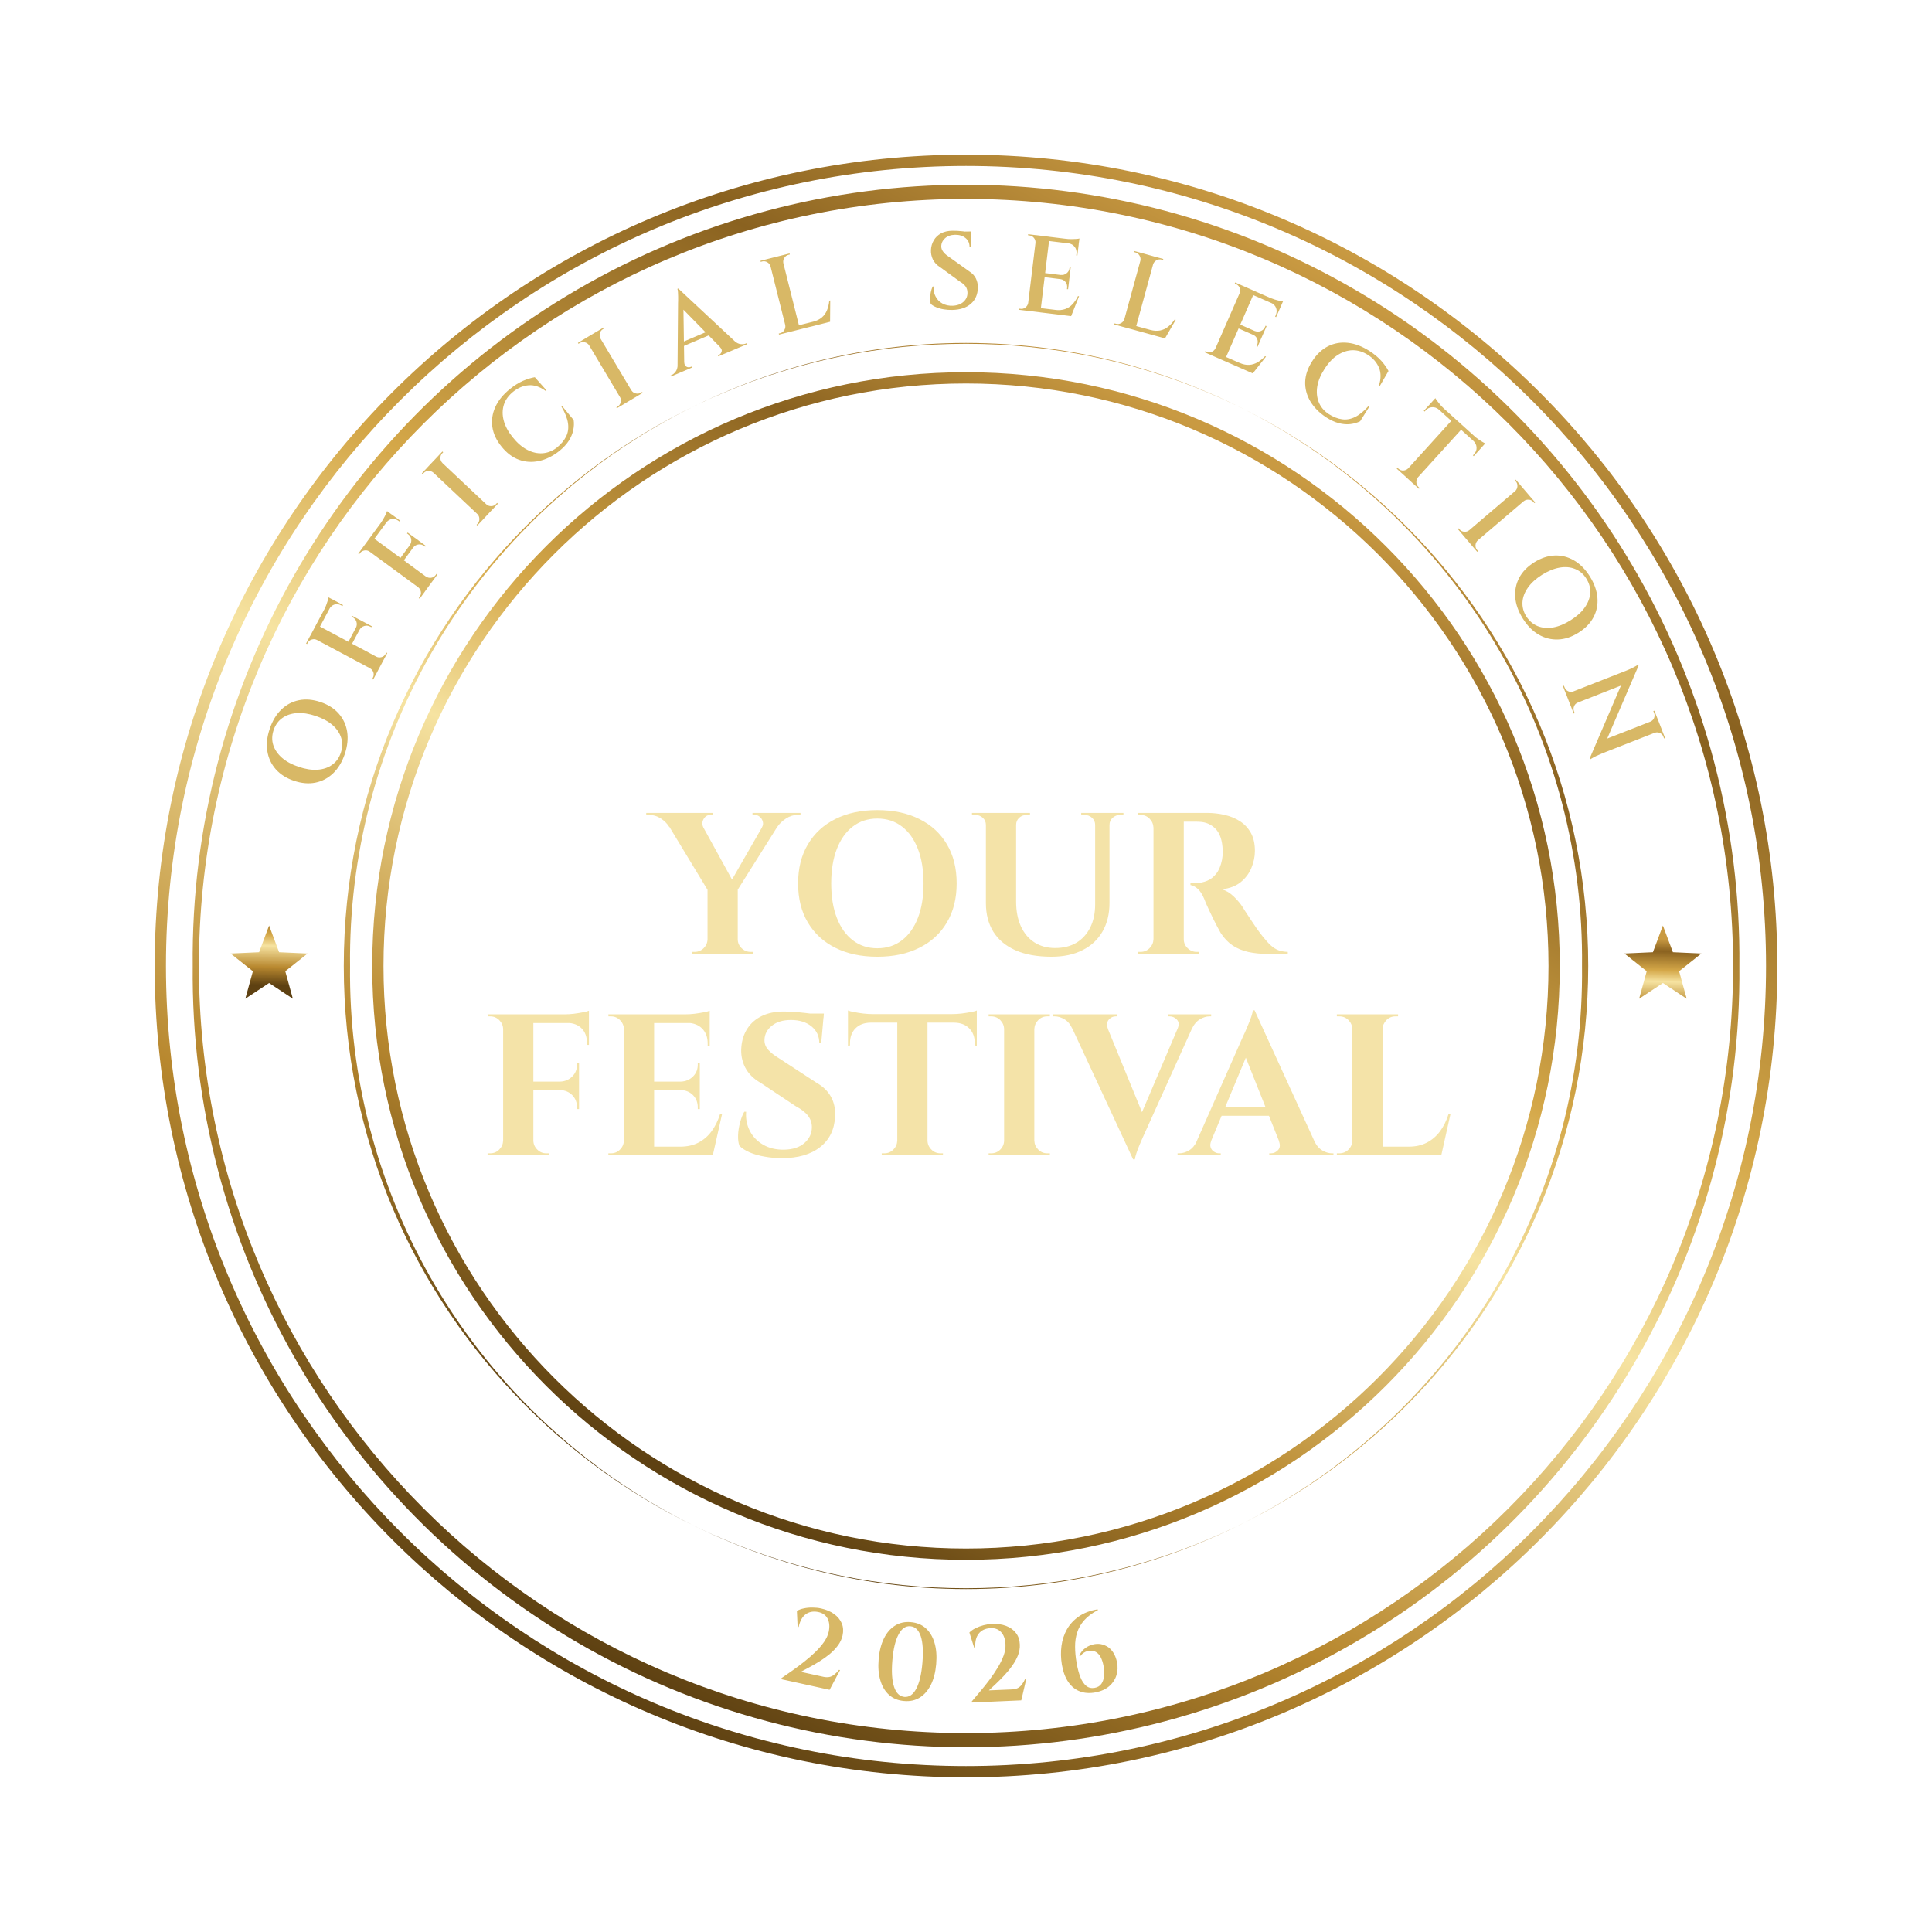
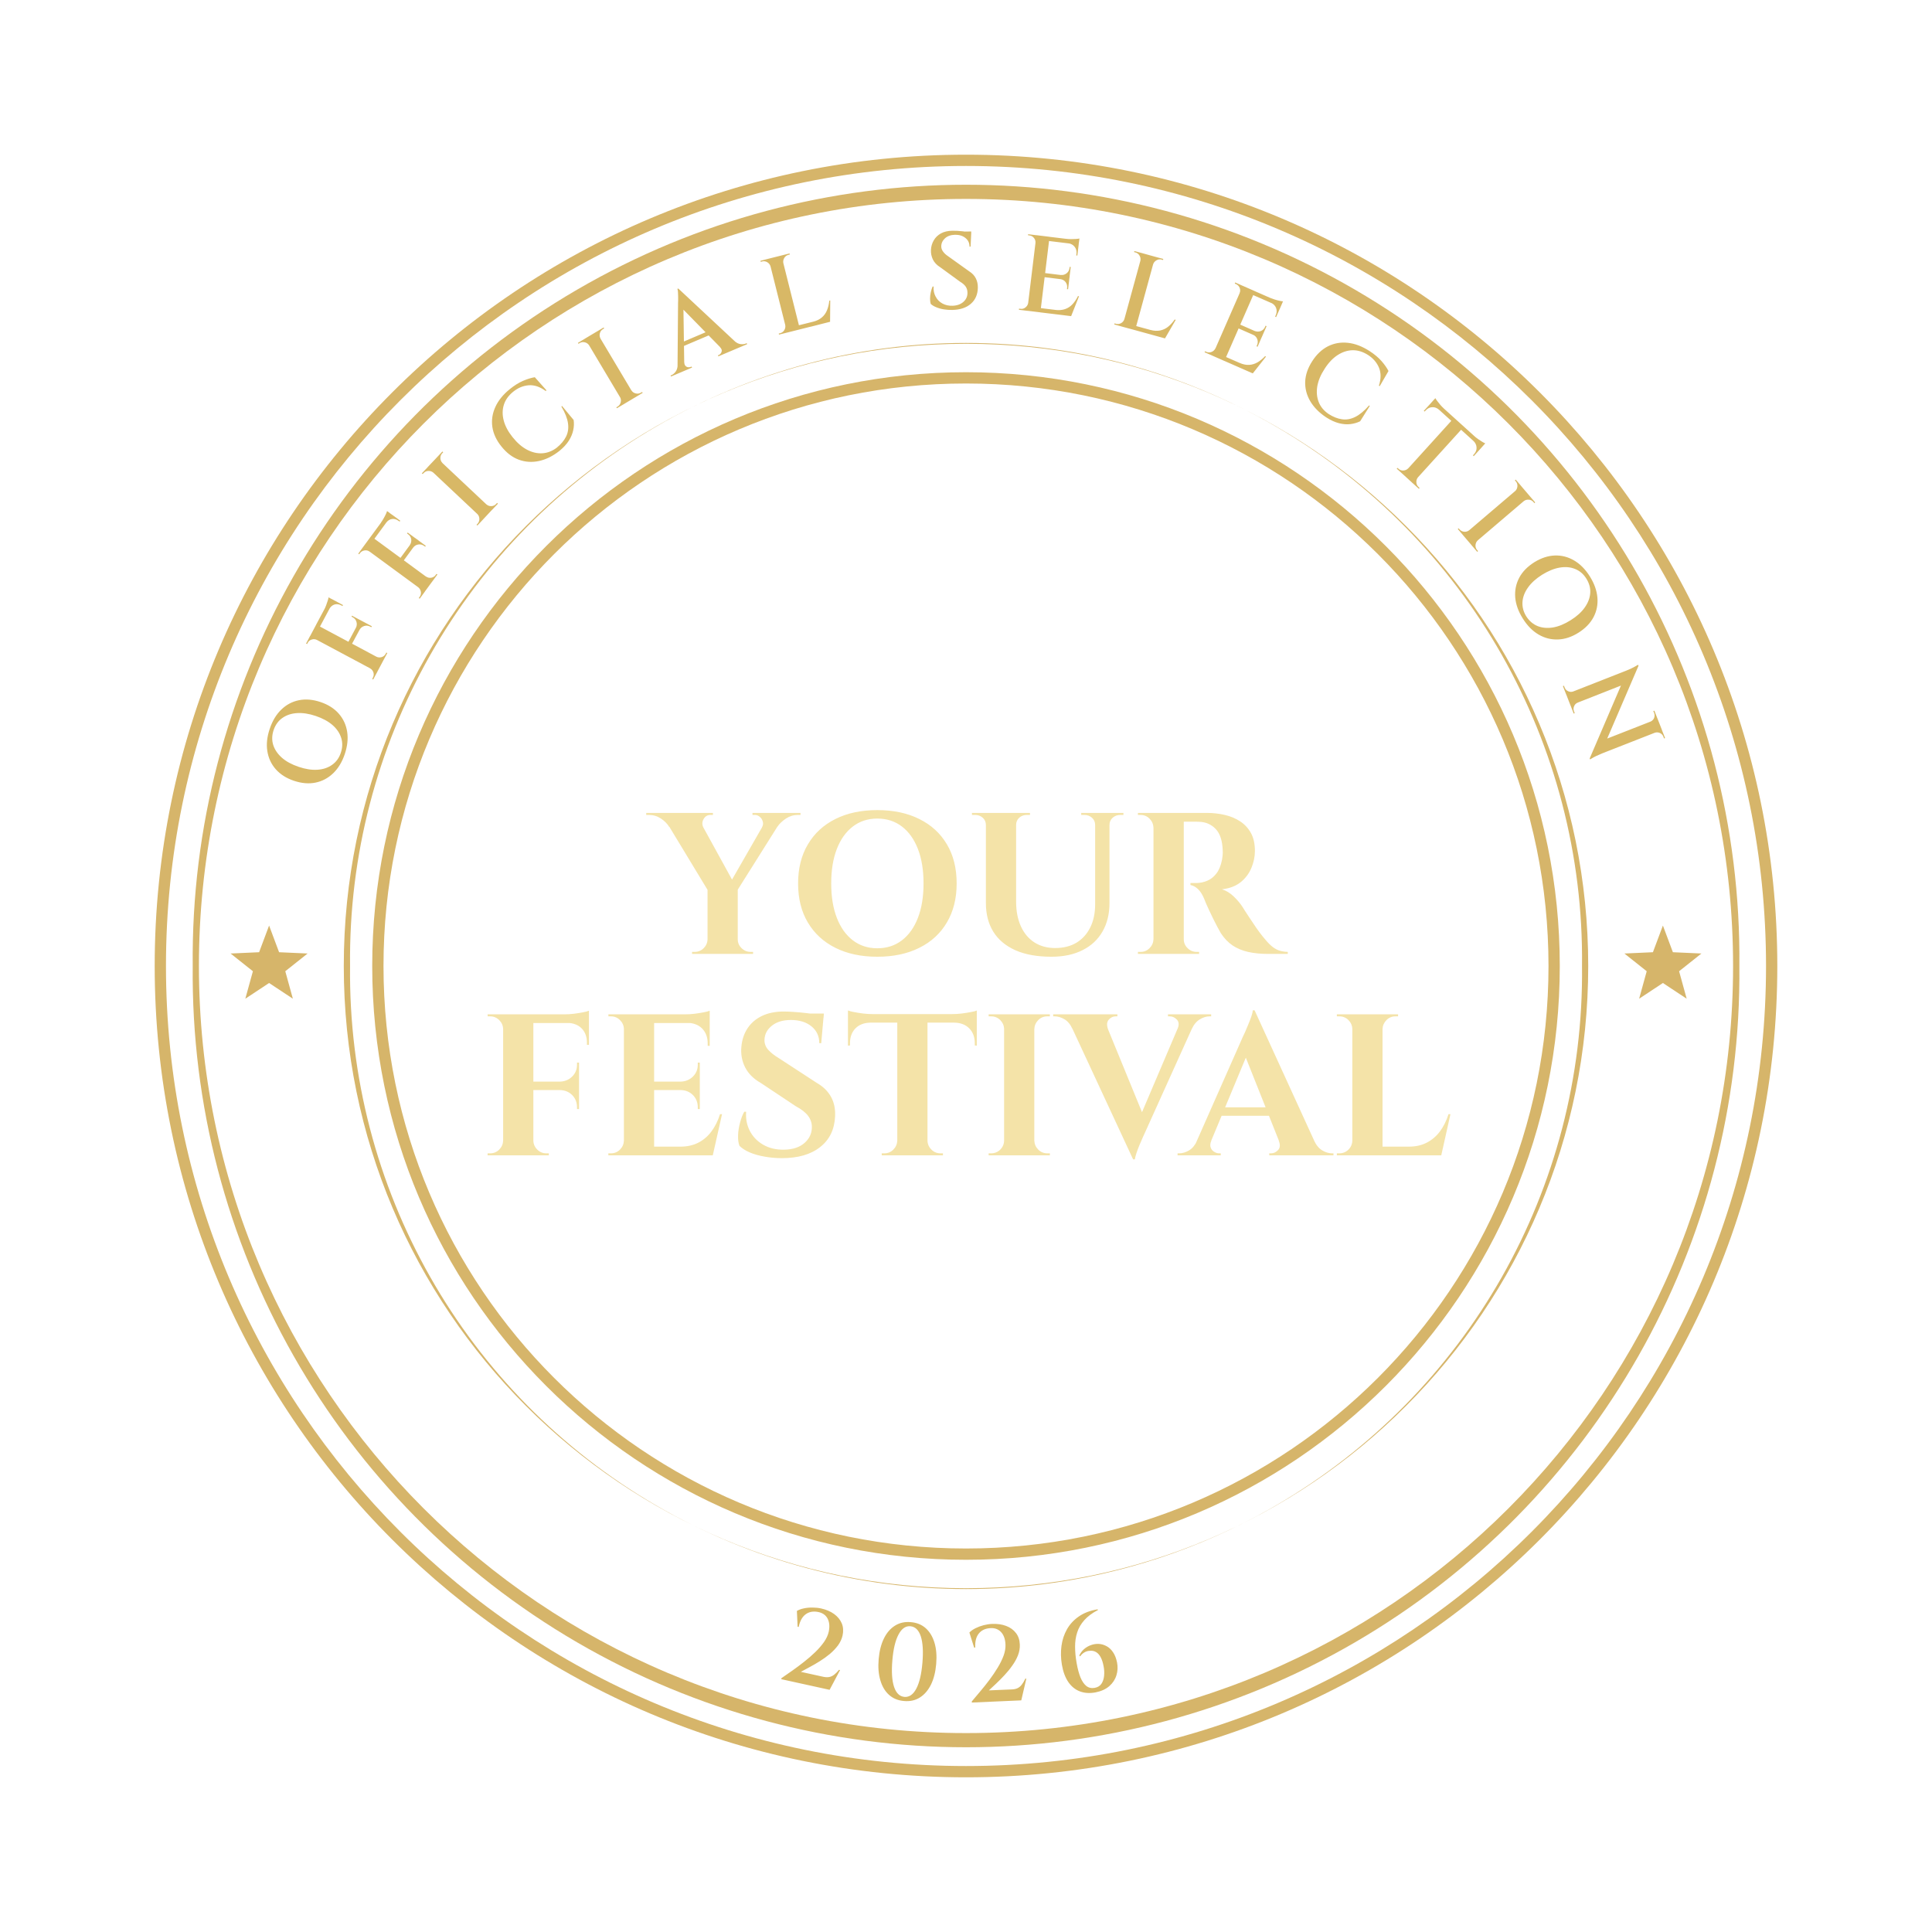
<svg xmlns="http://www.w3.org/2000/svg" viewBox="-119.9 -119.9 239.8 239.8">
  <defs>
-     <linearGradient id="seal-p51" x1="0.27" y1="0.94" x2="0.73" y2="0.06">
-       <stop offset="0" stop-color="#5e4112" />
-       <stop offset="0.22" stop-color="#b8882f" />
-       <stop offset="0.48" stop-color="#f6e3a1" />
-       <stop offset="0.62" stop-color="#d4a748" />
-       <stop offset="0.85" stop-color="#8a6220" />
-       <stop offset="1" stop-color="#c99a42" />
-     </linearGradient>
-     <path id="seal-ap52" d="M-81.64 0A81.64 81.64 0 0 1 81.64 0" />
-     <path id="seal-ap53" d="M-91.36 0A91.36 91.36 0 0 0 91.36 0" />
+     <path id="seal-ap39" d="M-81.64 0A81.64 81.64 0 0 1 81.64 0" />
+     <path id="seal-ap40" d="M-91.36 0A91.36 91.36 0 0 0 91.36 0" />
  </defs>
  <g>
-     <g fill="url(#seal-p51)" fill-rule="evenodd">
+     <g fill="#d6b56a" fill-rule="evenodd">
      <path d="M-100.7 0A100.7 100.7 0 1 0 100.7 0A100.7 100.7 0 1 0 -100.7 0ZM-99.3 0A99.3 99.3 0 1 0 99.3 0A99.3 99.3 0 1 0 -99.3 0Z" />
      <path d="M-95.98 0A95.99 95.99 0 1 0 95.99 0A95.99 95.99 0 1 0 -95.98 0ZM-95.21 0A95.21 95.21 0 1 0 95.21 0A95.21 95.21 0 1 0 -95.21 0Z" />
      <path d="M-73.7 0A73.7 73.7 0 1 0 73.7 0A73.7 73.7 0 1 0 -73.7 0ZM-72.3 0A72.3 72.3 0 1 0 72.3 0A72.3 72.3 0 1 0 -72.3 0Z" />
      <path d="M-77.23 0A77.23 77.23 0 1 0 77.23 0A77.23 77.23 0 1 0 -77.23 0ZM-76.45 0A76.46 76.46 0 1 0 76.46 0A76.46 76.46 0 1 0 -76.45 0Z" />
      <path d="M-86.5 -5.02L-85.26 -1.71L-81.72 -1.55L-84.49 0.65L-83.55 4.06L-86.5 2.11L-89.45 4.06L-88.51 0.65L-91.28 -1.55L-87.74 -1.71ZM86.5 -5.02L87.74 -1.71L91.28 -1.55L88.51 0.65L89.45 4.06L86.5 2.11L83.55 4.06L84.49 0.65L81.72 -1.55L85.26 -1.71Z" />
    </g>
  </g>
  <g>
    <path fill="#f4e3a8" data-ids="f2" d="M-33.58 -18.98L-28.46 -9.67L-32 -9.32L-37.85 -18.98L-33.58 -18.98ZM-28.33 -9.55L-28.33 -1.5L-32.08 -1.5L-32.08 -9.55L-28.33 -9.55ZM-24.3 -18.98L-22.35 -18.98L-28.59 -9.06L-29.86 -9.3L-24.3 -18.98ZM-25.33 -17.2Q-25.12 -17.55 -25.22 -17.91Q-25.31 -18.28 -25.59 -18.51Q-25.86 -18.75 -26.2 -18.75Q-26.2 -18.75 -26.35 -18.75Q-26.5 -18.75 -26.5 -18.75L-26.5 -19L-20.54 -19L-20.54 -18.75L-20.89 -18.75Q-21.67 -18.75 -22.35 -18.3Q-23.03 -17.85 -23.42 -17.27L-25.33 -17.2ZM-32.6 -17.2L-36.84 -17.27Q-37.19 -17.85 -37.86 -18.3Q-38.54 -18.75 -39.34 -18.75L-39.69 -18.75L-39.69 -19L-31.41 -19L-31.41 -18.75Q-31.41 -18.75 -31.57 -18.75Q-31.72 -18.75 -31.72 -18.75Q-32.28 -18.75 -32.57 -18.24Q-32.86 -17.73 -32.6 -17.2ZM-32.01 -3.32L-32.01 -1.5L-34 -1.5L-34 -1.75Q-34 -1.75 -33.85 -1.75Q-33.7 -1.75 -33.68 -1.75Q-33.03 -1.75 -32.56 -2.21Q-32.1 -2.67 -32.08 -3.32L-32.01 -3.32ZM-28.4 -3.32L-28.33 -3.32Q-28.33 -2.67 -27.85 -2.21Q-27.38 -1.75 -26.73 -1.75Q-26.73 -1.75 -26.58 -1.75Q-26.43 -1.75 -26.43 -1.75L-26.43 -1.5L-28.4 -1.5L-28.4 -3.32ZM-11.01 -19.35Q-8 -19.35 -5.79 -18.24Q-3.57 -17.14 -2.37 -15.1Q-1.16 -13.07 -1.16 -10.25Q-1.16 -7.45 -2.37 -5.41Q-3.57 -3.36 -5.79 -2.26Q-8 -1.15 -11.01 -1.15Q-14.01 -1.15 -16.22 -2.26Q-18.42 -3.36 -19.63 -5.4Q-20.84 -7.43 -20.84 -10.25Q-20.84 -13.05 -19.63 -15.09Q-18.42 -17.14 -16.22 -18.24Q-14.01 -19.35 -11.01 -19.35ZM-11.01 -2.2Q-9.24 -2.2 -7.95 -3.19Q-6.67 -4.17 -5.97 -5.97Q-5.27 -7.77 -5.27 -10.25Q-5.27 -12.73 -5.97 -14.53Q-6.67 -16.33 -7.95 -17.31Q-9.24 -18.3 -11.01 -18.3Q-12.76 -18.3 -14.05 -17.31Q-15.33 -16.33 -16.03 -14.53Q-16.73 -12.73 -16.73 -10.25Q-16.73 -7.77 -16.03 -5.97Q-15.33 -4.17 -14.05 -3.19Q-12.76 -2.2 -11.01 -2.2ZM6.22 -19L6.22 -8Q6.22 -6.23 6.81 -4.93Q7.4 -3.63 8.49 -2.93Q9.58 -2.23 11.06 -2.23Q12.6 -2.23 13.71 -2.89Q14.81 -3.56 15.42 -4.78Q16.03 -6 16.03 -7.68L16.03 -19L17.81 -19L17.81 -7.83Q17.81 -5.79 16.95 -4.29Q16.09 -2.78 14.47 -1.97Q12.86 -1.15 10.61 -1.15Q7.94 -1.15 6.12 -1.96Q4.3 -2.78 3.38 -4.27Q2.47 -5.76 2.47 -7.8L2.47 -19L6.22 -19ZM2.54 -19L2.54 -17.5L2.47 -17.5Q2.47 -18.05 2.08 -18.4Q1.69 -18.75 1.14 -18.75Q1.14 -18.75 0.94 -18.75Q0.74 -18.75 0.74 -18.75L0.74 -19L2.54 -19ZM7.94 -19L7.94 -18.75Q7.94 -18.75 7.74 -18.75Q7.54 -18.75 7.54 -18.75Q6.99 -18.75 6.6 -18.4Q6.22 -18.05 6.22 -17.5L6.17 -17.5L6.17 -19L7.94 -19ZM16.1 -19L16.1 -17.5L16.03 -17.5Q16.03 -18.05 15.64 -18.4Q15.25 -18.75 14.7 -18.75Q14.7 -18.75 14.5 -18.75Q14.3 -18.75 14.3 -18.75L14.3 -19L16.1 -19ZM19.54 -19L19.54 -18.75Q19.54 -18.75 19.34 -18.75Q19.14 -18.75 19.14 -18.75Q18.59 -18.75 18.2 -18.4Q17.81 -18.05 17.81 -17.5L17.76 -17.5L17.76 -19L19.54 -19ZM26.71 -19L29.93 -19Q31.05 -19 32.12 -18.75Q33.2 -18.5 34.03 -17.95Q34.87 -17.4 35.37 -16.5Q35.86 -15.6 35.86 -14.28Q35.86 -13.24 35.43 -12.19Q35 -11.14 34.1 -10.41Q33.19 -9.68 31.77 -9.52Q32.57 -9.27 33.24 -8.62Q33.91 -7.97 34.33 -7.32Q34.36 -7.27 34.61 -6.87Q34.86 -6.47 35.26 -5.88Q35.65 -5.29 36.06 -4.69Q36.48 -4.1 36.84 -3.65Q37.39 -2.96 37.84 -2.55Q38.3 -2.14 38.79 -1.95Q39.29 -1.77 39.94 -1.75L39.94 -1.5L37.5 -1.5Q36.14 -1.5 35.04 -1.74Q33.93 -1.99 33.09 -2.55Q32.25 -3.12 31.62 -4.09Q31.43 -4.41 31.19 -4.87Q30.95 -5.33 30.69 -5.85Q30.44 -6.36 30.21 -6.85Q29.98 -7.34 29.8 -7.75Q29.63 -8.15 29.55 -8.37Q29.21 -9.17 28.77 -9.57Q28.33 -9.97 27.86 -10.05L27.86 -10.3Q27.92 -10.3 28.14 -10.3Q28.37 -10.29 28.62 -10.3Q29.3 -10.31 29.94 -10.58Q30.58 -10.84 31.07 -11.47Q31.56 -12.09 31.78 -13.19Q31.82 -13.42 31.85 -13.72Q31.89 -14.03 31.86 -14.4Q31.79 -16.19 30.97 -17.03Q30.15 -17.87 28.92 -17.9Q28.57 -17.92 28.15 -17.91Q27.74 -17.91 27.41 -17.91Q27.08 -17.91 26.96 -17.91Q26.96 -17.92 26.89 -18.19Q26.83 -18.46 26.77 -18.73Q26.71 -19 26.71 -19ZM27.03 -19L27.03 -1.5L23.27 -1.5L23.27 -19L27.03 -19ZM23.34 -3.32L23.34 -1.5L21.34 -1.5L21.34 -1.75Q21.37 -1.75 21.51 -1.75Q21.65 -1.75 21.67 -1.75Q22.32 -1.75 22.78 -2.21Q23.24 -2.67 23.27 -3.32L23.34 -3.32ZM23.34 -17.17L23.27 -17.17Q23.24 -17.82 22.78 -18.29Q22.32 -18.75 21.67 -18.75Q21.65 -18.75 21.51 -18.75Q21.37 -18.75 21.34 -18.75L21.34 -19L23.34 -19L23.34 -17.17ZM26.96 -3.32L27.03 -3.32Q27.03 -2.67 27.51 -2.21Q27.98 -1.75 28.63 -1.75Q28.66 -1.75 28.79 -1.75Q28.92 -1.75 28.93 -1.75L28.93 -1.5L26.96 -1.5L26.96 -3.32Z" aria-label="YOUR" />
    <path fill="#f4e3a8" data-ids="f2" d="M-53.7 6L-53.7 23.5L-57.45 23.5L-57.45 6L-53.7 6ZM-48.03 14.35L-48.03 15.4L-53.78 15.4L-53.78 14.35L-48.03 14.35ZM-46.8 6L-46.8 7.08L-53.78 7.08L-53.78 6L-46.8 6ZM-48.03 15.35L-48.03 17.76L-48.28 17.76L-48.28 17.54Q-48.28 16.63 -48.88 16.02Q-49.48 15.42 -50.39 15.4L-50.39 15.35L-48.03 15.35ZM-48.03 11.99L-48.03 14.4L-50.39 14.4L-50.39 14.35Q-49.48 14.32 -48.87 13.71Q-48.26 13.1 -48.28 12.19L-48.28 11.99L-48.03 11.99ZM-46.8 7L-46.8 9.79L-47.05 9.79L-47.05 9.52Q-47.05 8.41 -47.71 7.74Q-48.37 7.08 -49.49 7.06L-49.49 7L-46.8 7ZM-46.8 5.55L-46.8 6.27L-49.85 6Q-49.3 6 -48.69 5.93Q-48.07 5.85 -47.55 5.75Q-47.02 5.65 -46.8 5.55ZM-57.38 21.68L-57.38 23.5L-59.38 23.5L-59.38 23.25Q-59.38 23.25 -59.21 23.25Q-59.05 23.25 -59.05 23.25Q-58.4 23.25 -57.94 22.79Q-57.48 22.33 -57.45 21.68L-57.38 21.68ZM-57.38 7.82L-57.45 7.82Q-57.47 7.18 -57.94 6.71Q-58.41 6.25 -59.05 6.25Q-59.05 6.25 -59.21 6.25Q-59.37 6.25 -59.37 6.25L-59.38 6L-57.38 6L-57.38 7.82ZM-53.78 21.68L-53.7 21.68Q-53.68 22.33 -53.21 22.79Q-52.75 23.25 -52.1 23.25Q-52.1 23.25 -51.95 23.25Q-51.8 23.25 -51.78 23.25L-51.78 23.5L-53.78 23.5L-53.78 21.68ZM-38.71 6L-38.71 23.5L-42.46 23.5L-42.46 6L-38.71 6ZM-32.11 22.42L-31.5 23.5L-38.79 23.5L-38.79 22.42L-32.11 22.42ZM-33.04 14.35L-33.04 15.4L-38.79 15.4L-38.79 14.35L-33.04 14.35ZM-31.81 6L-31.81 7.08L-38.79 7.08L-38.79 6L-31.81 6ZM-30.28 18.39L-31.43 23.5L-36.34 23.5L-35.44 22.42Q-34.19 22.42 -33.23 21.93Q-32.27 21.44 -31.6 20.54Q-30.92 19.63 -30.53 18.39L-30.28 18.39ZM-33.04 15.35L-33.04 17.76L-33.29 17.76L-33.29 17.54Q-33.29 16.63 -33.89 16.02Q-34.49 15.42 -35.4 15.4L-35.4 15.35L-33.04 15.35ZM-33.04 11.99L-33.04 14.4L-35.4 14.4L-35.4 14.35Q-34.49 14.32 -33.88 13.71Q-33.27 13.1 -33.29 12.19L-33.29 11.99L-33.04 11.99ZM-31.81 7L-31.81 9.91L-32.06 9.91L-32.06 9.62Q-32.06 8.47 -32.74 7.77Q-33.42 7.08 -34.6 7.05L-34.6 7L-31.81 7ZM-31.81 5.55L-31.81 6.27L-34.86 6Q-34.31 6 -33.7 5.93Q-33.08 5.85 -32.56 5.75Q-32.03 5.65 -31.81 5.55ZM-42.39 21.68L-42.39 23.5L-44.39 23.5L-44.39 23.25Q-44.39 23.25 -44.22 23.25Q-44.06 23.25 -44.06 23.25Q-43.41 23.25 -42.95 22.79Q-42.49 22.33 -42.46 21.68L-42.39 21.68ZM-42.39 7.82L-42.46 7.82Q-42.48 7.18 -42.95 6.71Q-43.42 6.25 -44.06 6.25Q-44.06 6.25 -44.22 6.25Q-44.38 6.25 -44.38 6.25L-44.39 6L-42.39 6L-42.39 7.82ZM-22.61 5.65Q-22.12 5.65 -21.38 5.7Q-20.63 5.75 -19.86 5.84Q-19.08 5.93 -18.48 6.01Q-17.88 6.1 -17.67 6.2L-17.97 9.58L-18.21 9.58Q-18.21 8.28 -19.18 7.49Q-20.15 6.7 -21.73 6.7Q-23.2 6.7 -24.08 7.4Q-24.96 8.09 -25.01 9.11Q-25.05 9.84 -24.55 10.4Q-24.05 10.95 -23.26 11.42L-18.49 14.53Q-17.34 15.19 -16.76 16.23Q-16.18 17.27 -16.25 18.67Q-16.36 21.11 -18.11 22.48Q-19.85 23.85 -22.85 23.85Q-23.97 23.85 -25 23.66Q-26.04 23.48 -26.84 23.14Q-27.65 22.79 -28.12 22.32Q-28.32 21.79 -28.29 21Q-28.26 20.22 -28.04 19.42Q-27.83 18.62 -27.52 18.09L-27.29 18.09Q-27.39 19.38 -26.83 20.47Q-26.27 21.55 -25.18 22.18Q-24.08 22.82 -22.58 22.8Q-20.95 22.77 -20.04 21.96Q-19.13 21.16 -19.13 19.99Q-19.13 19.22 -19.6 18.6Q-20.07 17.97 -21.12 17.41L-25.48 14.51Q-26.82 13.75 -27.42 12.57Q-28.01 11.39 -27.88 10.03Q-27.77 8.73 -27.12 7.74Q-26.47 6.75 -25.33 6.2Q-24.19 5.65 -22.61 5.65ZM-17.64 5.9L-17.68 6.43L-20.63 6.43L-20.63 5.9L-17.64 5.9ZM-4.78 6.07L-4.78 23.5L-8.53 23.5L-8.53 6.07L-4.78 6.07ZM1.34 5.97L1.34 7.03L-14.65 7.03L-14.65 5.97L1.34 5.97ZM1.34 6.95L1.34 9.89L1.09 9.86L1.09 9.59Q1.09 8.43 0.4 7.74Q-0.28 7.05 -1.45 7.03L-1.45 6.95L1.34 6.95ZM1.34 5.52L1.34 6.25L-1.71 5.97Q-1.16 5.97 -0.55 5.9Q0.07 5.82 0.59 5.72Q1.12 5.63 1.34 5.52ZM-8.46 21.68L-8.46 23.5L-10.46 23.5L-10.46 23.25Q-10.46 23.25 -10.29 23.25Q-10.13 23.25 -10.13 23.25Q-9.48 23.25 -9.02 22.79Q-8.56 22.33 -8.53 21.68L-8.46 21.68ZM-4.86 21.68L-4.78 21.68Q-4.76 22.33 -4.29 22.79Q-3.83 23.25 -3.18 23.25Q-3.18 23.25 -3.02 23.25Q-2.86 23.25 -2.86 23.25L-2.86 23.5L-4.86 23.5L-4.86 21.68ZM-11.86 6.95L-11.86 7.03Q-13.04 7.05 -13.72 7.74Q-14.4 8.43 -14.4 9.59L-14.4 9.86L-14.65 9.89L-14.65 6.95L-11.86 6.95ZM-14.65 5.52Q-14.4 5.63 -13.89 5.72Q-13.38 5.82 -12.75 5.9Q-12.13 5.97 -11.6 5.97L-14.65 6.25L-14.65 5.52ZM8.48 6L8.48 23.5L4.73 23.5L4.73 6L8.48 6ZM4.81 21.68L4.81 23.5L2.81 23.5L2.81 23.25Q2.81 23.25 2.97 23.25Q3.13 23.25 3.13 23.25Q3.78 23.25 4.25 22.79Q4.71 22.33 4.73 21.68L4.81 21.68ZM4.81 7.82L4.73 7.82Q4.71 7.18 4.25 6.71Q3.78 6.25 3.13 6.25Q3.13 6.25 2.97 6.25Q2.81 6.25 2.81 6.25L2.81 6L4.81 6L4.81 7.82ZM8.41 21.68L8.48 21.68Q8.51 22.33 8.97 22.79Q9.43 23.25 10.08 23.25Q10.08 23.25 10.23 23.25Q10.38 23.25 10.41 23.25L10.41 23.5L8.41 23.5L8.41 21.68ZM8.41 7.82L8.41 6L10.41 6L10.41 6.25Q10.38 6.25 10.23 6.25Q10.08 6.25 10.08 6.25Q9.43 6.25 8.97 6.71Q8.51 7.18 8.48 7.82L8.41 7.82ZM20.74 24L12.45 6.15L16.93 6.15L22.27 19.18L20.74 24ZM20.74 24L20.65 20.95L26.99 6.07L28.81 6.07L22.19 20.73Q22.13 20.87 21.94 21.28Q21.75 21.7 21.53 22.23Q21.31 22.75 21.15 23.24Q20.99 23.73 20.96 24L20.74 24ZM26.25 7.82Q26.57 7.07 26.18 6.66Q25.79 6.25 25.3 6.25L25.07 6.25L25.07 6L30.43 6L30.43 6.25Q30.43 6.25 30.32 6.25Q30.21 6.25 30.21 6.25Q29.66 6.25 29.04 6.61Q28.42 6.97 28.02 7.82L26.25 7.82ZM17.62 7.82L13.22 7.82Q12.83 6.97 12.22 6.61Q11.6 6.25 11.02 6.25Q11.02 6.25 10.92 6.25Q10.82 6.25 10.82 6.25L10.82 6L18.79 6L18.79 6.25L18.56 6.25Q18.09 6.25 17.72 6.66Q17.36 7.07 17.62 7.82ZM35.82 5.5L43.98 23.35L39.5 23.35L34.31 10.32L35.82 5.5ZM30.45 21.68Q30.24 22.18 30.37 22.53Q30.49 22.88 30.8 23.06Q31.1 23.25 31.4 23.25L31.62 23.25L31.62 23.5L26.26 23.5L26.26 23.25Q26.26 23.25 26.38 23.25Q26.49 23.25 26.49 23.25Q27.06 23.25 27.68 22.89Q28.29 22.53 28.69 21.68L30.45 21.68ZM35.82 5.5L35.91 8.55L29.71 23.43L27.89 23.43L34.37 8.77Q34.45 8.63 34.63 8.22Q34.81 7.8 35.03 7.27Q35.25 6.75 35.42 6.26Q35.58 5.77 35.6 5.5L35.82 5.5ZM38.45 17.54L38.45 18.59L31.08 18.59L31.08 17.54L38.45 17.54ZM38.82 21.68L43.21 21.68Q43.61 22.53 44.22 22.89Q44.83 23.25 45.41 23.25Q45.41 23.25 45.51 23.25Q45.61 23.25 45.61 23.25L45.61 23.5L37.64 23.5L37.64 23.25L37.87 23.25Q38.36 23.25 38.74 22.84Q39.12 22.43 38.82 21.68ZM51.7 6L51.7 23.5L47.95 23.5L47.95 6L51.7 6ZM58.3 22.42L58.91 23.5L51.63 23.5L51.63 22.42L58.3 22.42ZM60.13 18.39L58.99 23.5L54.08 23.5L54.98 22.42Q56.23 22.42 57.18 21.93Q58.14 21.44 58.82 20.54Q59.5 19.63 59.89 18.39L60.13 18.39ZM48.03 21.68L48.03 23.5L46.03 23.5L46.03 23.25Q46.03 23.25 46.19 23.25Q46.35 23.25 46.35 23.25Q47 23.25 47.47 22.79Q47.93 22.33 47.95 21.68L48.03 21.68ZM48.03 7.82L47.95 7.82Q47.93 7.18 47.47 6.71Q47 6.25 46.35 6.25Q46.35 6.25 46.19 6.25Q46.03 6.25 46.03 6.25L46.03 6L48.03 6L48.03 7.82ZM51.63 7.82L51.63 6L53.63 6L53.63 6.25Q53.6 6.25 53.45 6.25Q53.3 6.25 53.3 6.25Q52.65 6.25 52.19 6.71Q51.73 7.18 51.7 7.82L51.63 7.82Z" aria-label="FESTIVAL" />
    <path data-part="arc-top" fill="#d8b866" d="M-86.42 -29.44Q-85.92 -30.93 -84.98 -31.83Q-84.04 -32.74 -82.79 -32.99Q-81.54 -33.24 -80.11 -32.76Q-78.69 -32.28 -77.85 -31.32Q-77.01 -30.36 -76.81 -29.07Q-76.61 -27.78 -77.11 -26.29Q-77.61 -24.82 -78.55 -23.92Q-79.5 -23.01 -80.75 -22.76Q-81.99 -22.51 -83.42 -22.99Q-84.84 -23.47 -85.68 -24.43Q-86.52 -25.39 -86.72 -26.68Q-86.92 -27.97 -86.42 -29.44ZM-77.6 -26.46Q-77.27 -27.43 -77.55 -28.31Q-77.82 -29.19 -78.62 -29.9Q-79.43 -30.6 -80.7 -31.03Q-81.97 -31.46 -83.04 -31.39Q-84.1 -31.32 -84.86 -30.78Q-85.61 -30.25 -85.94 -29.28Q-86.26 -28.32 -85.99 -27.44Q-85.71 -26.56 -84.91 -25.85Q-84.11 -25.15 -82.83 -24.72Q-81.56 -24.29 -80.5 -24.36Q-79.43 -24.43 -78.68 -24.97Q-77.92 -25.5 -77.6 -26.46ZM-80.65 -42.38L-72.32 -37.93L-73.09 -36.48L-81.42 -40.93L-80.65 -42.38ZM-75.21 -42.95L-74.75 -42.7L-76.22 -39.97L-76.67 -40.21L-75.21 -42.95ZM-78.91 -45.64L-78.44 -45.4L-80.2 -42.1L-80.67 -42.35L-78.91 -45.64ZM-74.78 -42.72L-73.75 -42.17L-73.81 -42.05L-73.94 -42.12Q-74.31 -42.32 -74.69 -42.2Q-75.07 -42.09 -75.28 -41.72L-75.3 -41.74L-74.78 -42.72ZM-76.21 -43.48L-75.18 -42.93L-75.71 -41.95L-75.73 -41.97Q-75.54 -42.34 -75.66 -42.73Q-75.78 -43.11 -76.15 -43.3L-76.27 -43.36L-76.21 -43.48ZM-78.48 -45.42L-77.33 -44.8L-77.39 -44.68L-77.54 -44.76Q-77.97 -44.99 -78.38 -44.87Q-78.79 -44.74 -79.03 -44.31L-79.06 -44.33L-78.48 -45.42ZM-79.12 -45.76L-78.78 -45.57L-79.68 -44.19Q-79.54 -44.45 -79.42 -44.77Q-79.3 -45.08 -79.22 -45.35Q-79.13 -45.63 -79.12 -45.76ZM-73.94 -36.98L-73.07 -36.51L-73.58 -35.56L-73.7 -35.63Q-73.7 -35.63 -73.66 -35.7Q-73.62 -35.78 -73.62 -35.78Q-73.45 -36.09 -73.55 -36.43Q-73.66 -36.77 -73.96 -36.94L-73.94 -36.98ZM-80.54 -40.5L-80.56 -40.47Q-80.87 -40.63 -81.21 -40.52Q-81.55 -40.42 -81.71 -40.11Q-81.71 -40.11 -81.75 -40.03Q-81.79 -39.96 -81.79 -39.96L-81.91 -40.02L-81.41 -40.97L-80.54 -40.5ZM-73.2 -38.36L-73.19 -38.39Q-72.87 -38.24 -72.53 -38.34Q-72.19 -38.44 -72.03 -38.75Q-72.03 -38.75 -71.99 -38.82Q-71.95 -38.9 -71.95 -38.91L-71.83 -38.84L-72.34 -37.89L-73.2 -38.36ZM-73.85 -53.34L-66.23 -47.75L-67.2 -46.43L-74.82 -52.02L-73.85 -53.34ZM-68.38 -53.13L-67.96 -52.83L-69.8 -50.32L-70.21 -50.63L-68.38 -53.13ZM-71.66 -56.32L-71.24 -56.01L-73.45 -53L-73.87 -53.31L-71.66 -56.32ZM-67.99 -52.84L-67.05 -52.15L-67.13 -52.05L-67.25 -52.13Q-67.58 -52.38 -67.98 -52.32Q-68.37 -52.26 -68.62 -51.93L-68.64 -51.95L-67.99 -52.84ZM-69.3 -53.8L-68.36 -53.11L-69.01 -52.22L-69.04 -52.23Q-68.8 -52.58 -68.86 -52.98Q-68.93 -53.37 -69.27 -53.61L-69.38 -53.69L-69.3 -53.8ZM-71.27 -56.04L-70.22 -55.27L-70.3 -55.16L-70.43 -55.25Q-70.82 -55.54 -71.25 -55.48Q-71.67 -55.42 -71.97 -55.02L-72 -55.04L-71.27 -56.04ZM-71.86 -56.47L-71.54 -56.24L-72.64 -55Q-72.46 -55.24 -72.3 -55.53Q-72.13 -55.82 -72.01 -56.08Q-71.89 -56.34 -71.86 -56.47ZM-67.97 -47.04L-67.17 -46.46L-67.81 -45.59L-67.92 -45.67Q-67.92 -45.67 -67.87 -45.74Q-67.82 -45.81 -67.82 -45.81Q-67.61 -46.09 -67.66 -46.44Q-67.72 -46.79 -67.99 -47.01L-67.97 -47.04ZM-74 -51.47L-74.02 -51.43Q-74.31 -51.64 -74.66 -51.58Q-75.02 -51.52 -75.22 -51.24Q-75.22 -51.24 -75.27 -51.17Q-75.32 -51.1 -75.32 -51.1L-75.43 -51.18L-74.8 -52.05L-74 -51.47ZM-67.05 -48.3L-67.02 -48.34Q-66.73 -48.14 -66.38 -48.19Q-66.03 -48.25 -65.82 -48.53Q-65.82 -48.53 -65.78 -48.6Q-65.73 -48.66 -65.72 -48.67L-65.61 -48.59L-66.25 -47.72L-67.05 -48.3ZM-65.7 -63.1L-58.82 -56.63L-59.94 -55.43L-66.83 -61.91L-65.7 -63.1ZM-60.63 -56.14L-59.91 -55.46L-60.65 -54.67L-60.75 -54.77Q-60.75 -54.77 -60.69 -54.83Q-60.63 -54.89 -60.63 -54.89Q-60.39 -55.15 -60.4 -55.5Q-60.41 -55.86 -60.66 -56.11L-60.63 -56.14ZM-66.08 -61.26L-66.11 -61.23Q-66.37 -61.46 -66.73 -61.45Q-67.08 -61.44 -67.32 -61.18Q-67.32 -61.18 -67.38 -61.12Q-67.44 -61.06 -67.44 -61.06L-67.54 -61.15L-66.8 -61.93L-66.08 -61.26ZM-59.56 -57.27L-59.53 -57.3Q-59.27 -57.07 -58.92 -57.08Q-58.56 -57.09 -58.32 -57.35Q-58.32 -57.35 -58.27 -57.41Q-58.21 -57.47 -58.2 -57.48L-58.1 -57.38L-58.84 -56.6L-59.56 -57.27ZM-65.01 -62.4L-65.73 -63.07L-64.99 -63.86L-64.89 -63.77Q-64.9 -63.76 -64.95 -63.7Q-65.01 -63.64 -65.01 -63.64Q-65.25 -63.38 -65.24 -63.03Q-65.23 -62.68 -64.98 -62.43L-65.01 -62.4ZM-50.14 -69.51L-48.7 -67.77Q-48.61 -67.16 -48.75 -66.51Q-48.88 -65.87 -49.29 -65.21Q-49.71 -64.55 -50.47 -63.93Q-51.7 -62.96 -53 -62.68Q-54.3 -62.4 -55.5 -62.84Q-56.7 -63.28 -57.66 -64.48Q-58.6 -65.64 -58.79 -66.91Q-58.97 -68.17 -58.42 -69.38Q-57.87 -70.6 -56.6 -71.62Q-55.78 -72.28 -54.98 -72.63Q-54.18 -72.97 -53.52 -73.08L-52.07 -71.45L-52.17 -71.37Q-53.24 -72.16 -54.27 -72.08Q-55.31 -72 -56.2 -71.28Q-57.07 -70.58 -57.36 -69.66Q-57.65 -68.74 -57.38 -67.71Q-57.11 -66.67 -56.27 -65.63Q-55.43 -64.58 -54.48 -64.08Q-53.52 -63.58 -52.58 -63.64Q-51.63 -63.7 -50.8 -64.33Q-50.01 -64.97 -49.64 -65.71Q-49.27 -66.45 -49.4 -67.36Q-49.53 -68.28 -50.22 -69.44L-50.14 -69.51ZM-45.87 -78.72L-41.03 -70.6L-42.44 -69.76L-47.28 -77.88L-45.87 -78.72ZM-42.91 -70.63L-42.4 -69.78L-43.33 -69.23L-43.4 -69.34Q-43.4 -69.34 -43.32 -69.39Q-43.25 -69.43 -43.25 -69.43Q-42.95 -69.61 -42.86 -69.96Q-42.77 -70.3 -42.94 -70.61L-42.91 -70.63ZM-46.74 -77.05L-46.77 -77.03Q-46.97 -77.33 -47.31 -77.41Q-47.65 -77.5 -47.95 -77.32Q-47.95 -77.32 -48.03 -77.27Q-48.1 -77.23 -48.1 -77.23L-48.17 -77.34L-47.24 -77.9L-46.74 -77.05ZM-41.57 -71.43L-41.53 -71.45Q-41.34 -71.15 -41 -71.07Q-40.66 -70.98 -40.35 -71.16Q-40.35 -71.16 -40.28 -71.2Q-40.22 -71.24 -40.2 -71.25L-40.13 -71.14L-41.06 -70.58L-41.57 -71.43ZM-45.4 -77.85L-45.9 -78.7L-44.98 -79.25L-44.91 -79.14Q-44.92 -79.13 -44.99 -79.09Q-45.06 -79.05 -45.06 -79.05Q-45.36 -78.87 -45.45 -78.52Q-45.53 -78.18 -45.36 -77.87L-45.4 -77.85ZM-35.71 -84.09L-28.02 -76.91L-29.85 -76.13L-35.45 -81.85L-35.71 -84.09ZM-34.97 -74.94Q-34.96 -74.65 -34.83 -74.5Q-34.69 -74.35 -34.51 -74.32Q-34.32 -74.29 -34.17 -74.36L-34.06 -74.4L-34 -74.28L-36.61 -73.17L-36.67 -73.29Q-36.67 -73.29 -36.61 -73.32Q-36.55 -73.34 -36.55 -73.34Q-36.27 -73.46 -36.04 -73.77Q-35.81 -74.08 -35.79 -74.59L-34.97 -74.94ZM-35.71 -84.09L-35.09 -82.81L-34.96 -73.92L-35.81 -73.56L-35.74 -82.29Q-35.73 -82.35 -35.73 -82.57Q-35.73 -82.8 -35.73 -83.09Q-35.73 -83.38 -35.75 -83.65Q-35.77 -83.91 -35.82 -84.04L-35.71 -84.09ZM-31.78 -78.89L-31.58 -78.42L-35.32 -76.83L-35.52 -77.3L-31.78 -78.89ZM-30.54 -76.82L-28.75 -77.58Q-28.37 -77.24 -27.99 -77.19Q-27.61 -77.14 -27.32 -77.26Q-27.32 -77.26 -27.27 -77.29Q-27.22 -77.31 -27.22 -77.31L-27.17 -77.18L-30.74 -75.67L-30.79 -75.79L-30.68 -75.84Q-30.44 -75.94 -30.34 -76.23Q-30.23 -76.51 -30.54 -76.82ZM-22.91 -88.19L-20.61 -79.02L-22.2 -78.62L-24.5 -87.79L-22.91 -88.19ZM-17.25 -80.4L-16.91 -79.95L-20.65 -79.01L-20.78 -79.52L-17.25 -80.4ZM-16.85 -82.61L-16.87 -79.96L-19.31 -79.34L-18.97 -79.97Q-18.3 -80.14 -17.88 -80.51Q-17.46 -80.87 -17.25 -81.4Q-17.03 -81.93 -16.97 -82.58L-16.85 -82.61ZM-22.4 -79.59L-22.16 -78.63L-23.21 -78.37L-23.24 -78.5Q-23.24 -78.5 -23.16 -78.52Q-23.07 -78.54 -23.07 -78.54Q-22.73 -78.63 -22.55 -78.93Q-22.37 -79.23 -22.44 -79.58L-22.4 -79.59ZM-24.22 -86.84L-24.26 -86.83Q-24.36 -87.17 -24.66 -87.35Q-24.96 -87.53 -25.31 -87.45Q-25.31 -87.45 -25.39 -87.42Q-25.48 -87.4 -25.48 -87.4L-25.51 -87.53L-24.46 -87.8L-24.22 -86.84ZM-22.71 -87.22L-22.95 -88.18L-21.9 -88.44L-21.87 -88.31Q-21.88 -88.3 -21.96 -88.29Q-22.04 -88.27 -22.04 -88.27Q-22.38 -88.18 -22.56 -87.88Q-22.74 -87.57 -22.67 -87.23L-22.71 -87.22ZM-1.7 -91.26Q-1.45 -91.27 -1.1 -91.25Q-0.75 -91.23 -0.39 -91.19Q-0.03 -91.15 0.25 -91.1Q0.53 -91.06 0.65 -91.01L0.57 -89.29L0.44 -89.29Q0.43 -89.97 -0.08 -90.37Q-0.58 -90.77 -1.36 -90.76Q-2.14 -90.74 -2.6 -90.33Q-3.06 -89.91 -3.07 -89.34Q-3.08 -88.99 -2.85 -88.68Q-2.63 -88.37 -2.24 -88.11L0.4 -86.22Q0.96 -85.87 1.22 -85.35Q1.48 -84.84 1.47 -84.2Q1.45 -82.94 0.61 -82.2Q-0.23 -81.46 -1.7 -81.43Q-2.21 -81.42 -2.73 -81.5Q-3.25 -81.58 -3.68 -81.76Q-4.11 -81.93 -4.38 -82.18Q-4.46 -82.45 -4.46 -82.84Q-4.46 -83.23 -4.37 -83.63Q-4.28 -84.04 -4.14 -84.34L-4.02 -84.34Q-4.07 -83.64 -3.77 -83.09Q-3.48 -82.53 -2.93 -82.23Q-2.37 -81.92 -1.64 -81.95Q-0.8 -81.99 -0.3 -82.45Q0.2 -82.91 0.18 -83.59Q0.18 -84 -0.04 -84.33Q-0.27 -84.66 -0.73 -84.93L-3.2 -86.73Q-3.83 -87.12 -4.11 -87.69Q-4.38 -88.26 -4.35 -88.88Q-4.32 -89.53 -4 -90.07Q-3.69 -90.61 -3.11 -90.93Q-2.53 -91.25 -1.7 -91.26ZM0.65 -91.17L0.64 -90.89L-0.76 -90.86L-0.76 -91.15L0.65 -91.17ZM10.37 -90.51L9.23 -81.13L7.6 -81.33L8.74 -90.71L10.37 -90.51ZM12.86 -81.22L13.01 -80.67L9.19 -81.13L9.25 -81.66L12.86 -81.22ZM12.87 -85.63L12.8 -85.12L9.72 -85.5L9.78 -86.01L12.87 -85.63ZM14.05 -90.06L13.98 -89.54L10.27 -89.99L10.33 -90.51L14.05 -90.06ZM14.03 -83.13L13.05 -80.66L10.55 -80.97L11.1 -81.43Q11.78 -81.35 12.31 -81.54Q12.83 -81.72 13.22 -82.14Q13.61 -82.56 13.9 -83.15L14.03 -83.13ZM12.81 -85.15L12.67 -84L12.53 -84.01L12.55 -84.16Q12.6 -84.57 12.36 -84.89Q12.12 -85.2 11.7 -85.26L11.7 -85.29L12.81 -85.15ZM13 -86.76L12.86 -85.61L11.76 -85.74L11.76 -85.77Q12.18 -85.73 12.49 -85.98Q12.81 -86.23 12.85 -86.65L12.87 -86.78L13 -86.76ZM13.99 -89.58L13.82 -88.18L13.68 -88.2L13.71 -88.38Q13.77 -88.9 13.49 -89.26Q13.21 -89.63 12.68 -89.71L12.68 -89.74L13.99 -89.58ZM14.08 -90.3L14.03 -89.91L12.41 -90.26Q12.71 -90.22 13.04 -90.22Q13.37 -90.22 13.66 -90.24Q13.95 -90.26 14.08 -90.3ZM7.76 -82.3L7.64 -81.32L6.57 -81.45L6.58 -81.59Q6.58 -81.59 6.67 -81.58Q6.76 -81.57 6.76 -81.57Q7.11 -81.52 7.38 -81.74Q7.66 -81.96 7.72 -82.3L7.76 -82.3ZM8.66 -89.72L8.62 -89.73Q8.66 -90.08 8.44 -90.36Q8.22 -90.64 7.87 -90.68Q7.87 -90.68 7.79 -90.69Q7.7 -90.7 7.7 -90.7L7.71 -90.83L8.78 -90.7L8.66 -89.72ZM23.48 -88.03L20.99 -78.92L19.4 -79.35L21.9 -88.47L23.48 -88.03ZM24.59 -78.48L24.66 -77.91L20.95 -78.93L21.09 -79.44L24.59 -78.48ZM26.03 -80.2L24.7 -77.9L22.28 -78.57L22.88 -78.95Q23.55 -78.77 24.09 -78.88Q24.64 -78.99 25.08 -79.34Q25.53 -79.7 25.9 -80.24L26.03 -80.2ZM19.7 -80.29L19.44 -79.34L18.4 -79.63L18.44 -79.76Q18.44 -79.76 18.52 -79.74Q18.61 -79.71 18.61 -79.71Q18.94 -79.62 19.25 -79.79Q19.56 -79.97 19.66 -80.3L19.7 -80.29ZM21.68 -87.51L21.64 -87.52Q21.72 -87.86 21.54 -88.17Q21.37 -88.47 21.03 -88.57Q21.03 -88.57 20.95 -88.59Q20.86 -88.61 20.86 -88.61L20.9 -88.74L21.94 -88.46L21.68 -87.51ZM23.18 -87.09L23.44 -88.04L24.49 -87.76L24.45 -87.63Q24.44 -87.63 24.36 -87.65Q24.28 -87.68 24.28 -87.68Q23.94 -87.77 23.64 -87.59Q23.33 -87.42 23.22 -87.08L23.18 -87.09ZM35.86 -83.76L32.07 -75.1L30.57 -75.76L34.36 -84.42L35.86 -83.76ZM35.57 -74.15L35.56 -73.57L32.03 -75.12L32.25 -75.6L35.57 -74.15ZM36.85 -78.37L36.64 -77.9L33.8 -79.15L34.01 -79.62L36.85 -78.37ZM39.25 -82.27L39.04 -81.79L35.61 -83.29L35.83 -83.77L39.25 -82.27ZM37.24 -75.64L35.6 -73.56L33.29 -74.57L33.95 -74.86Q34.58 -74.58 35.14 -74.61Q35.69 -74.64 36.19 -74.93Q36.68 -75.22 37.12 -75.69L37.24 -75.64ZM36.65 -77.93L36.19 -76.86L36.06 -76.92L36.12 -77.05Q36.29 -77.43 36.15 -77.81Q36.01 -78.18 35.63 -78.35L35.64 -78.37L36.65 -77.93ZM37.31 -79.42L36.84 -78.35L35.82 -78.8L35.83 -78.82Q36.22 -78.67 36.59 -78.81Q36.97 -78.96 37.13 -79.35L37.18 -79.47L37.31 -79.42ZM39.06 -81.83L38.49 -80.54L38.37 -80.59L38.44 -80.76Q38.65 -81.24 38.49 -81.67Q38.33 -82.1 37.84 -82.33L37.85 -82.35L39.06 -81.83ZM39.35 -82.5L39.19 -82.14L37.74 -82.93Q38.02 -82.82 38.33 -82.72Q38.65 -82.62 38.94 -82.56Q39.22 -82.5 39.35 -82.5ZM31 -76.65L30.6 -75.75L29.61 -76.18L29.67 -76.3Q29.67 -76.3 29.75 -76.27Q29.83 -76.23 29.83 -76.23Q30.15 -76.09 30.48 -76.22Q30.81 -76.35 30.96 -76.67L31 -76.65ZM34 -83.5L33.96 -83.52Q34.1 -83.84 33.97 -84.17Q33.83 -84.5 33.51 -84.64Q33.51 -84.64 33.44 -84.67Q33.36 -84.71 33.36 -84.71L33.41 -84.84L34.4 -84.4L34 -83.5ZM50.12 -69.52L48.92 -67.61Q48.37 -67.34 47.71 -67.26Q47.05 -67.18 46.3 -67.37Q45.55 -67.56 44.72 -68.09Q43.41 -68.95 42.73 -70.1Q42.06 -71.24 42.1 -72.52Q42.15 -73.8 42.98 -75.08Q43.79 -76.34 44.93 -76.92Q46.07 -77.49 47.39 -77.35Q48.72 -77.21 50.1 -76.32Q50.98 -75.75 51.56 -75.1Q52.13 -74.45 52.44 -73.85L51.35 -71.97L51.25 -72.03Q51.66 -73.3 51.26 -74.26Q50.86 -75.22 49.9 -75.84Q48.96 -76.44 47.99 -76.43Q47.03 -76.41 46.13 -75.83Q45.23 -75.25 44.51 -74.12Q43.78 -73 43.6 -71.94Q43.43 -70.88 43.78 -69.99Q44.13 -69.11 45 -68.52Q45.85 -67.97 46.67 -67.86Q47.48 -67.74 48.31 -68.15Q49.14 -68.56 50.03 -69.58L50.12 -69.52ZM61.76 -66.9L55.44 -59.93L54.23 -61.04L60.55 -68.01L61.76 -66.9ZM64.29 -64.69L63.94 -64.3L57.75 -69.92L58.09 -70.3L64.29 -64.69ZM63.97 -64.33L63.02 -63.28L62.92 -63.38L63.04 -63.51Q63.4 -63.9 63.37 -64.36Q63.35 -64.82 62.97 -65.19L63 -65.22L63.97 -64.33ZM64.45 -64.87L64.19 -64.58L63.07 -65.79Q63.29 -65.59 63.56 -65.4Q63.83 -65.21 64.08 -65.06Q64.33 -64.91 64.45 -64.87ZM54.92 -61.74L54.26 -61.01L53.46 -61.73L53.55 -61.83Q53.55 -61.83 53.61 -61.78Q53.68 -61.72 53.68 -61.72Q53.94 -61.48 54.29 -61.5Q54.64 -61.52 54.89 -61.77L54.92 -61.74ZM56.07 -60.69L56.1 -60.66Q55.88 -60.39 55.9 -60.04Q55.91 -59.69 56.17 -59.45Q56.17 -59.45 56.24 -59.39Q56.3 -59.33 56.3 -59.33L56.21 -59.23L55.41 -59.96L56.07 -60.69ZM58.75 -69.07L58.72 -69.04Q58.32 -69.39 57.86 -69.36Q57.4 -69.34 57.05 -68.95L56.93 -68.82L56.82 -68.9L57.78 -69.95L58.75 -69.07ZM58.26 -70.48Q58.32 -70.35 58.49 -70.13Q58.66 -69.9 58.88 -69.64Q59.1 -69.39 59.31 -69.2L57.99 -70.19L58.26 -70.48ZM69.97 -58.33L62.78 -52.2L61.71 -53.45L68.9 -59.58L69.97 -58.33ZM62.49 -54.06L61.74 -53.42L61.04 -54.24L61.14 -54.33Q61.14 -54.33 61.2 -54.26Q61.26 -54.2 61.26 -54.2Q61.48 -53.93 61.84 -53.9Q62.19 -53.87 62.46 -54.09L62.49 -54.06ZM68.18 -58.91L68.16 -58.94Q68.41 -59.18 68.44 -59.53Q68.47 -59.89 68.24 -60.15Q68.24 -60.15 68.18 -60.22Q68.13 -60.29 68.13 -60.29L68.23 -60.37L68.93 -59.55L68.18 -58.91ZM63.5 -52.87L63.53 -52.84Q63.27 -52.6 63.24 -52.25Q63.21 -51.9 63.44 -51.63Q63.44 -51.63 63.5 -51.57Q63.55 -51.51 63.56 -51.5L63.45 -51.41L62.75 -52.23L63.5 -52.87ZM69.19 -57.72L69.94 -58.36L70.65 -57.54L70.54 -57.45Q70.53 -57.47 70.48 -57.53Q70.43 -57.59 70.43 -57.59Q70.2 -57.86 69.85 -57.88Q69.5 -57.91 69.22 -57.69L69.19 -57.72ZM77.43 -48.36Q78.26 -47.03 78.37 -45.73Q78.48 -44.43 77.89 -43.3Q77.29 -42.17 76.02 -41.37Q74.75 -40.57 73.48 -40.53Q72.2 -40.48 71.07 -41.14Q69.94 -41.8 69.11 -43.13Q68.28 -44.45 68.17 -45.75Q68.07 -47.05 68.66 -48.18Q69.25 -49.3 70.53 -50.11Q71.8 -50.9 73.07 -50.95Q74.34 -51 75.47 -50.34Q76.6 -49.68 77.43 -48.36ZM69.54 -43.4Q70.09 -42.54 70.95 -42.19Q71.8 -41.85 72.86 -42.02Q73.91 -42.2 75.05 -42.92Q76.19 -43.63 76.8 -44.5Q77.42 -45.38 77.48 -46.3Q77.54 -47.22 76.99 -48.09Q76.46 -48.94 75.6 -49.28Q74.74 -49.63 73.69 -49.45Q72.64 -49.27 71.5 -48.56Q70.36 -47.84 69.75 -46.97Q69.13 -46.1 69.07 -45.18Q69.01 -44.25 69.54 -43.4ZM83.47 -37.26L78.83 -26.47L77.41 -25.76L82.04 -36.55L83.47 -37.26ZM75.4 -34.04L74.5 -33.69L74.09 -34.74L74.22 -34.79Q74.22 -34.79 74.26 -34.67Q74.31 -34.56 74.31 -34.55Q74.44 -34.23 74.75 -34.1Q75.07 -33.96 75.38 -34.08L75.4 -34.04ZM75.93 -32.69Q75.61 -32.57 75.48 -32.25Q75.34 -31.94 75.46 -31.62Q75.47 -31.61 75.51 -31.5Q75.55 -31.38 75.55 -31.38L75.43 -31.33L75.02 -32.38L75.91 -32.73L75.93 -32.69ZM83.47 -37.26L82.5 -35.28L75.03 -32.34L74.49 -33.73L81.9 -36.64Q82.59 -36.91 83 -37.15Q83.42 -37.39 83.42 -37.39L83.47 -37.26ZM86.38 -29.3L79.01 -26.41Q78.57 -26.23 78.21 -26.06Q77.85 -25.88 77.66 -25.76Q77.46 -25.64 77.46 -25.64L77.41 -25.76L78.44 -27.78L85.84 -30.68L86.38 -29.3ZM86.77 -28.29L86.65 -28.24Q86.65 -28.24 86.6 -28.35Q86.56 -28.47 86.56 -28.47Q86.44 -28.78 86.13 -28.92Q85.82 -29.06 85.49 -28.95L85.47 -28.98L86.36 -29.33L86.77 -28.29ZM85.44 -31.69L85.85 -30.65L84.96 -30.3L84.95 -30.33Q85.27 -30.47 85.4 -30.77Q85.53 -31.08 85.41 -31.41Q85.41 -31.41 85.36 -31.52Q85.32 -31.63 85.31 -31.64L85.44 -31.69Z" aria-label="OFFICIAL SELECTION" />
    <path data-part="arc-under" fill="#d8b866" d="M-20.9 82.01L-20.99 80.05Q-20.62 79.83 -20.12 79.73Q-19.61 79.62 -19.05 79.63Q-18.5 79.63 -17.99 79.74Q-17.04 79.95 -16.37 80.43Q-15.71 80.91 -15.42 81.59Q-15.14 82.26 -15.32 83.1Q-15.47 83.75 -15.89 84.33Q-16.32 84.9 -16.9 85.39Q-17.49 85.88 -18.15 86.29Q-18.8 86.7 -19.41 87.02Q-20.03 87.35 -20.5 87.61L-17.68 88.23Q-17.28 88.31 -16.97 88.25Q-16.66 88.19 -16.37 87.97Q-16.08 87.75 -15.76 87.36L-15.63 87.39L-16.93 89.84L-22.93 88.52L-22.9 88.39Q-22.28 87.97 -21.55 87.45Q-20.81 86.93 -20.08 86.35Q-19.35 85.78 -18.71 85.16Q-18.07 84.54 -17.62 83.9Q-17.18 83.26 -17.04 82.64Q-16.83 81.65 -17.19 80.98Q-17.55 80.32 -18.4 80.17Q-19.3 80.01 -19.92 80.48Q-20.54 80.95 -20.77 82.04L-20.9 82.01ZM-6.85 81.44Q-5.74 81.53 -4.99 82.2Q-4.25 82.87 -3.91 84Q-3.57 85.13 -3.7 86.64Q-3.83 88.14 -4.35 89.2Q-4.88 90.26 -5.72 90.79Q-6.57 91.33 -7.69 91.23Q-8.8 91.14 -9.55 90.47Q-10.3 89.8 -10.63 88.66Q-10.97 87.53 -10.84 86.03Q-10.71 84.53 -10.19 83.47Q-9.67 82.41 -8.82 81.88Q-7.97 81.34 -6.85 81.44ZM-6.9 81.95Q-7.79 81.87 -8.37 82.97Q-8.96 84.06 -9.14 86.18Q-9.32 88.29 -8.93 89.47Q-8.54 90.64 -7.64 90.72Q-6.75 90.79 -6.17 89.7Q-5.59 88.61 -5.41 86.49Q-5.23 84.38 -5.61 83.2Q-6 82.03 -6.9 81.95ZM1.01 84.6L0.42 82.73Q0.72 82.42 1.19 82.19Q1.65 81.96 2.19 81.82Q2.73 81.68 3.25 81.66Q4.22 81.62 4.98 81.91Q5.75 82.2 6.2 82.79Q6.65 83.37 6.68 84.22Q6.71 84.89 6.45 85.56Q6.19 86.22 5.74 86.84Q5.3 87.47 4.77 88.03Q4.25 88.59 3.74 89.07Q3.23 89.54 2.84 89.91L5.72 89.79Q6.13 89.77 6.41 89.63Q6.7 89.49 6.92 89.2Q7.15 88.91 7.36 88.46L7.49 88.45L6.86 91.15L0.72 91.42L0.72 91.28Q1.21 90.71 1.78 90.02Q2.36 89.34 2.92 88.59Q3.48 87.84 3.94 87.08Q4.4 86.32 4.67 85.59Q4.93 84.86 4.9 84.22Q4.86 83.21 4.34 82.66Q3.81 82.11 2.96 82.19Q2.05 82.26 1.57 82.88Q1.09 83.49 1.15 84.59L1.01 84.6ZM16.32 79.85L16.39 79.93Q15.31 80.49 14.69 81.19Q14.06 81.89 13.8 82.72Q13.53 83.55 13.54 84.5Q13.54 85.45 13.73 86.51Q13.91 87.55 14.2 88.28Q14.5 89.01 14.93 89.36Q15.36 89.7 15.96 89.6Q16.53 89.5 16.81 89.09Q17.08 88.69 17.14 88.11Q17.2 87.54 17.08 86.92Q16.95 86.22 16.71 85.78Q16.47 85.34 16.13 85.15Q15.79 84.95 15.36 85Q14.99 85.01 14.67 85.21Q14.36 85.4 14.17 85.69L14.06 85.59Q14.27 85.12 14.65 84.79Q15.03 84.46 15.51 84.29Q15.98 84.12 16.48 84.14Q16.98 84.17 17.44 84.42Q17.9 84.66 18.24 85.16Q18.59 85.66 18.75 86.45Q18.91 87.27 18.67 88.04Q18.43 88.82 17.79 89.38Q17.14 89.95 16.07 90.16Q15.01 90.36 14.15 90.04Q13.29 89.72 12.71 88.89Q12.13 88.05 11.9 86.72Q11.7 85.52 11.85 84.39Q12 83.27 12.53 82.33Q13.06 81.39 14 80.74Q14.94 80.08 16.32 79.85Z" aria-label="2026" />
  </g>
</svg>
